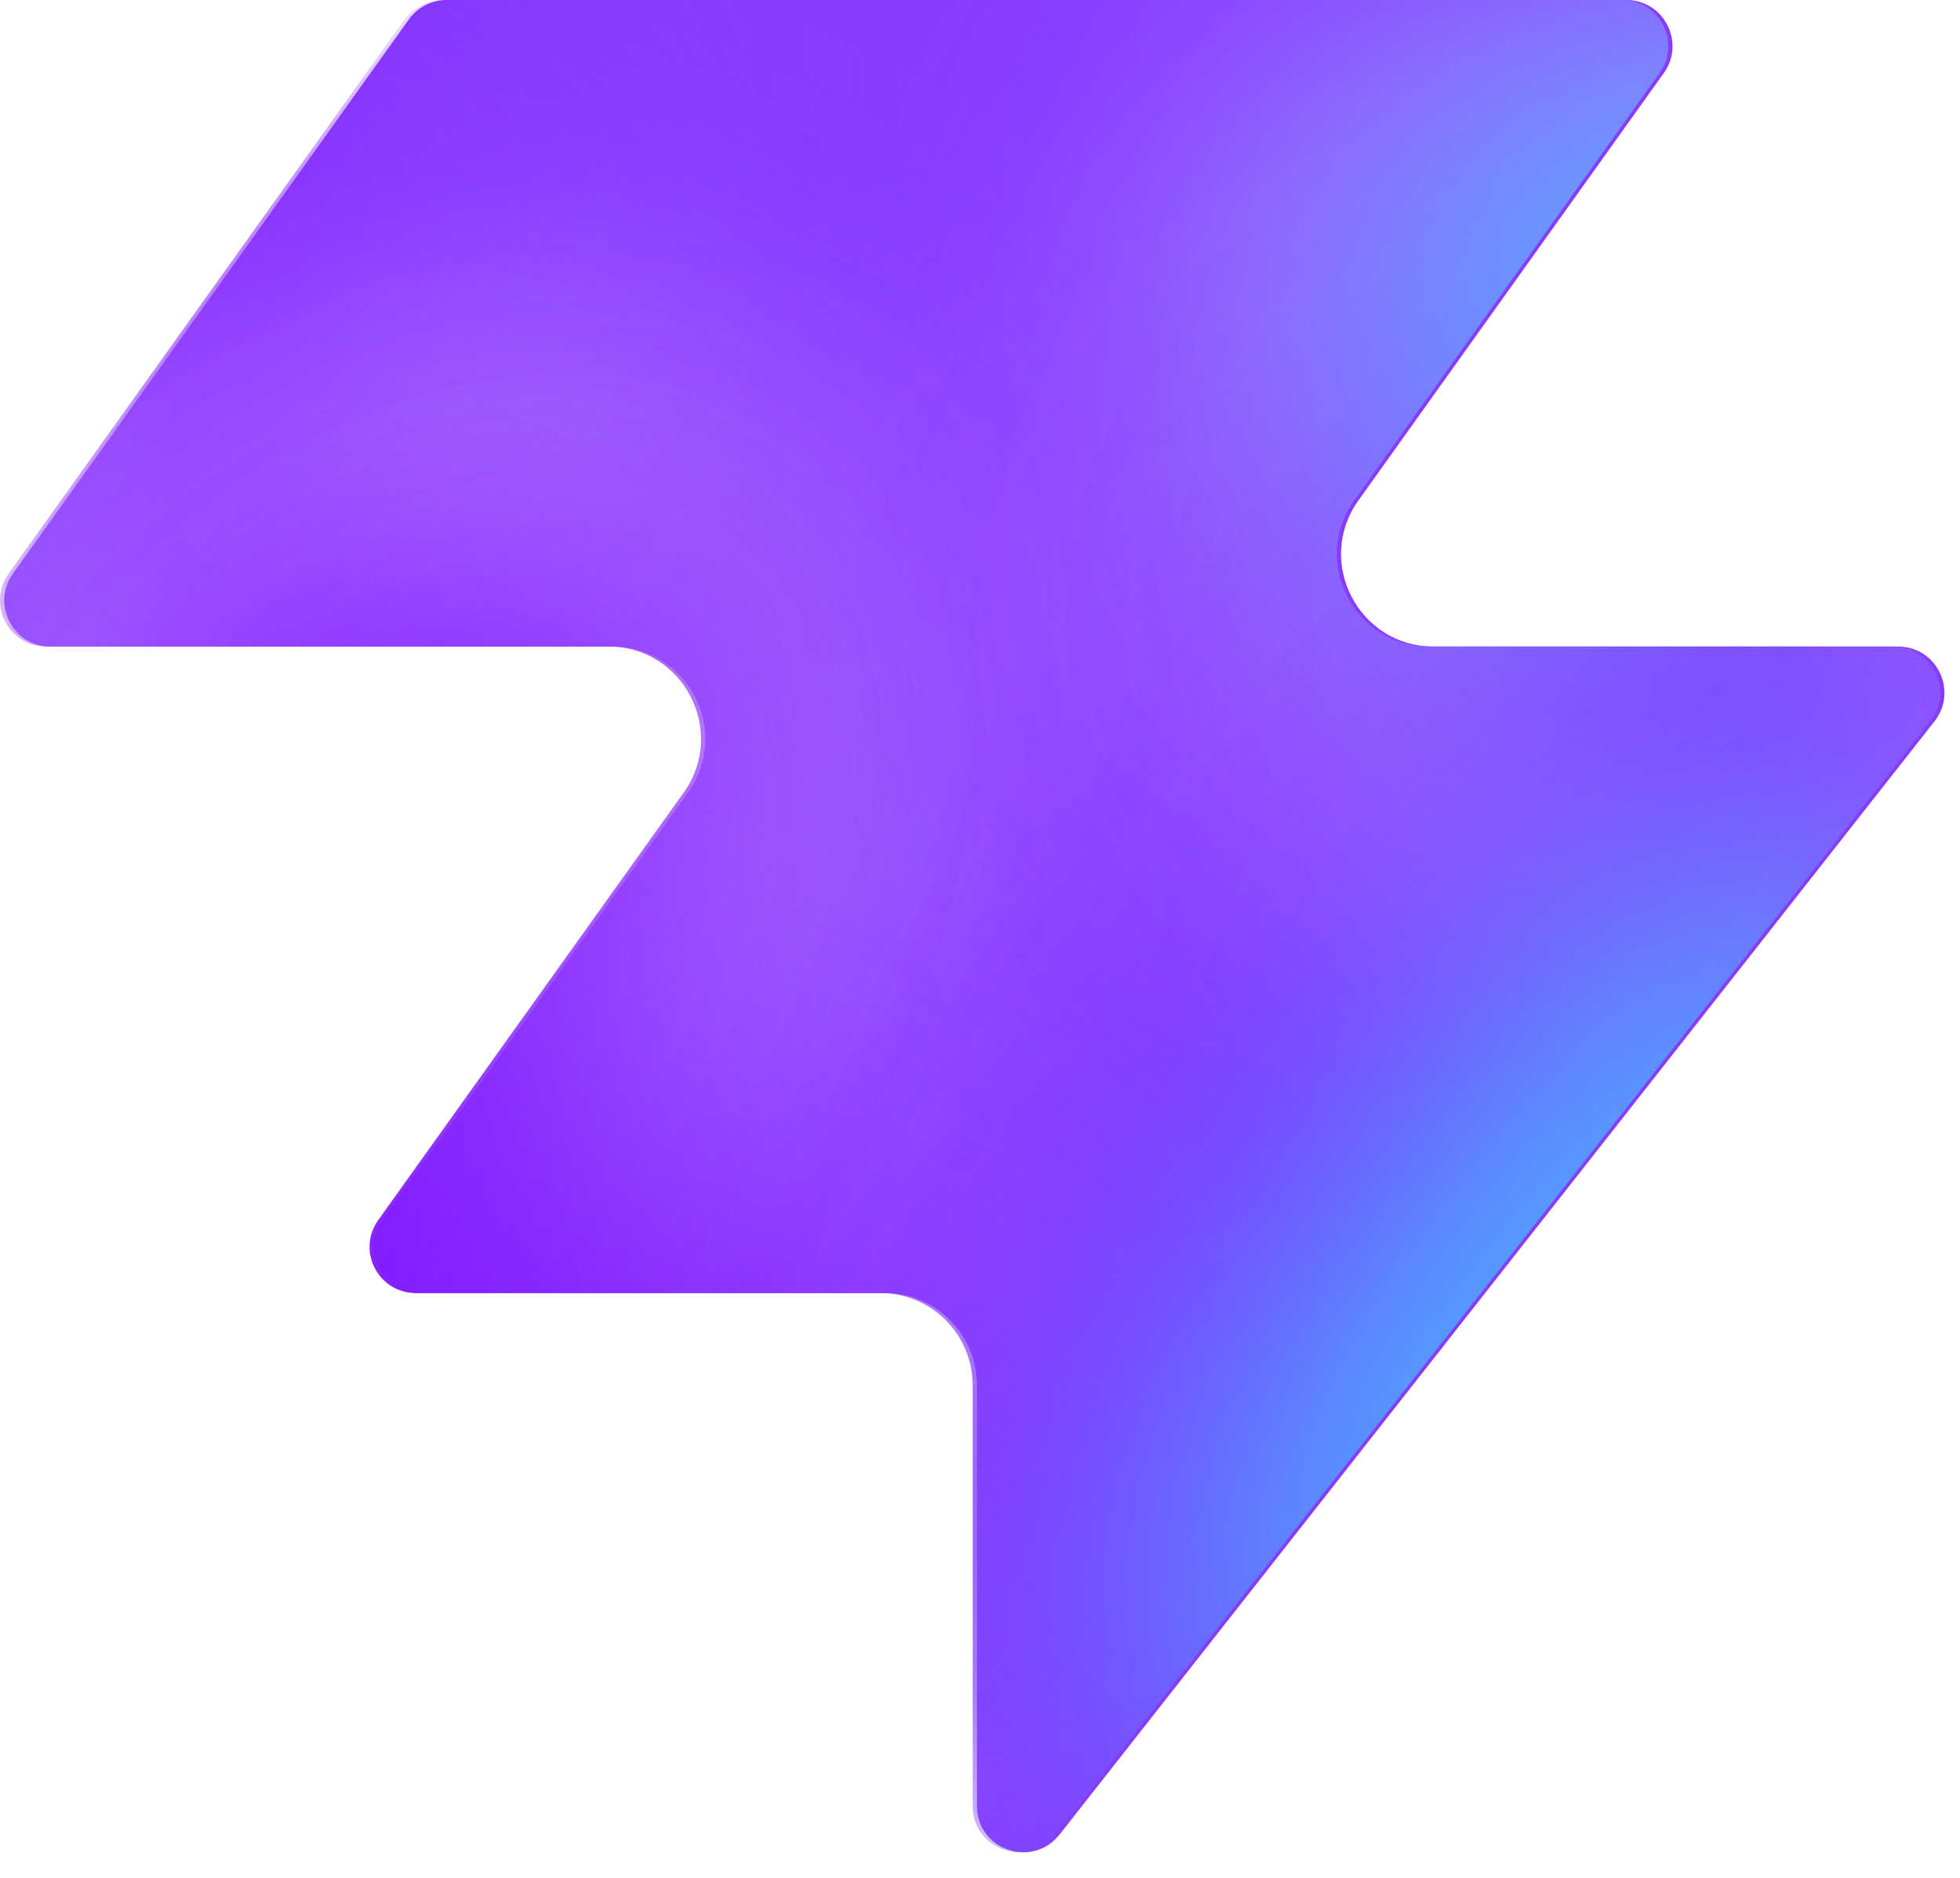
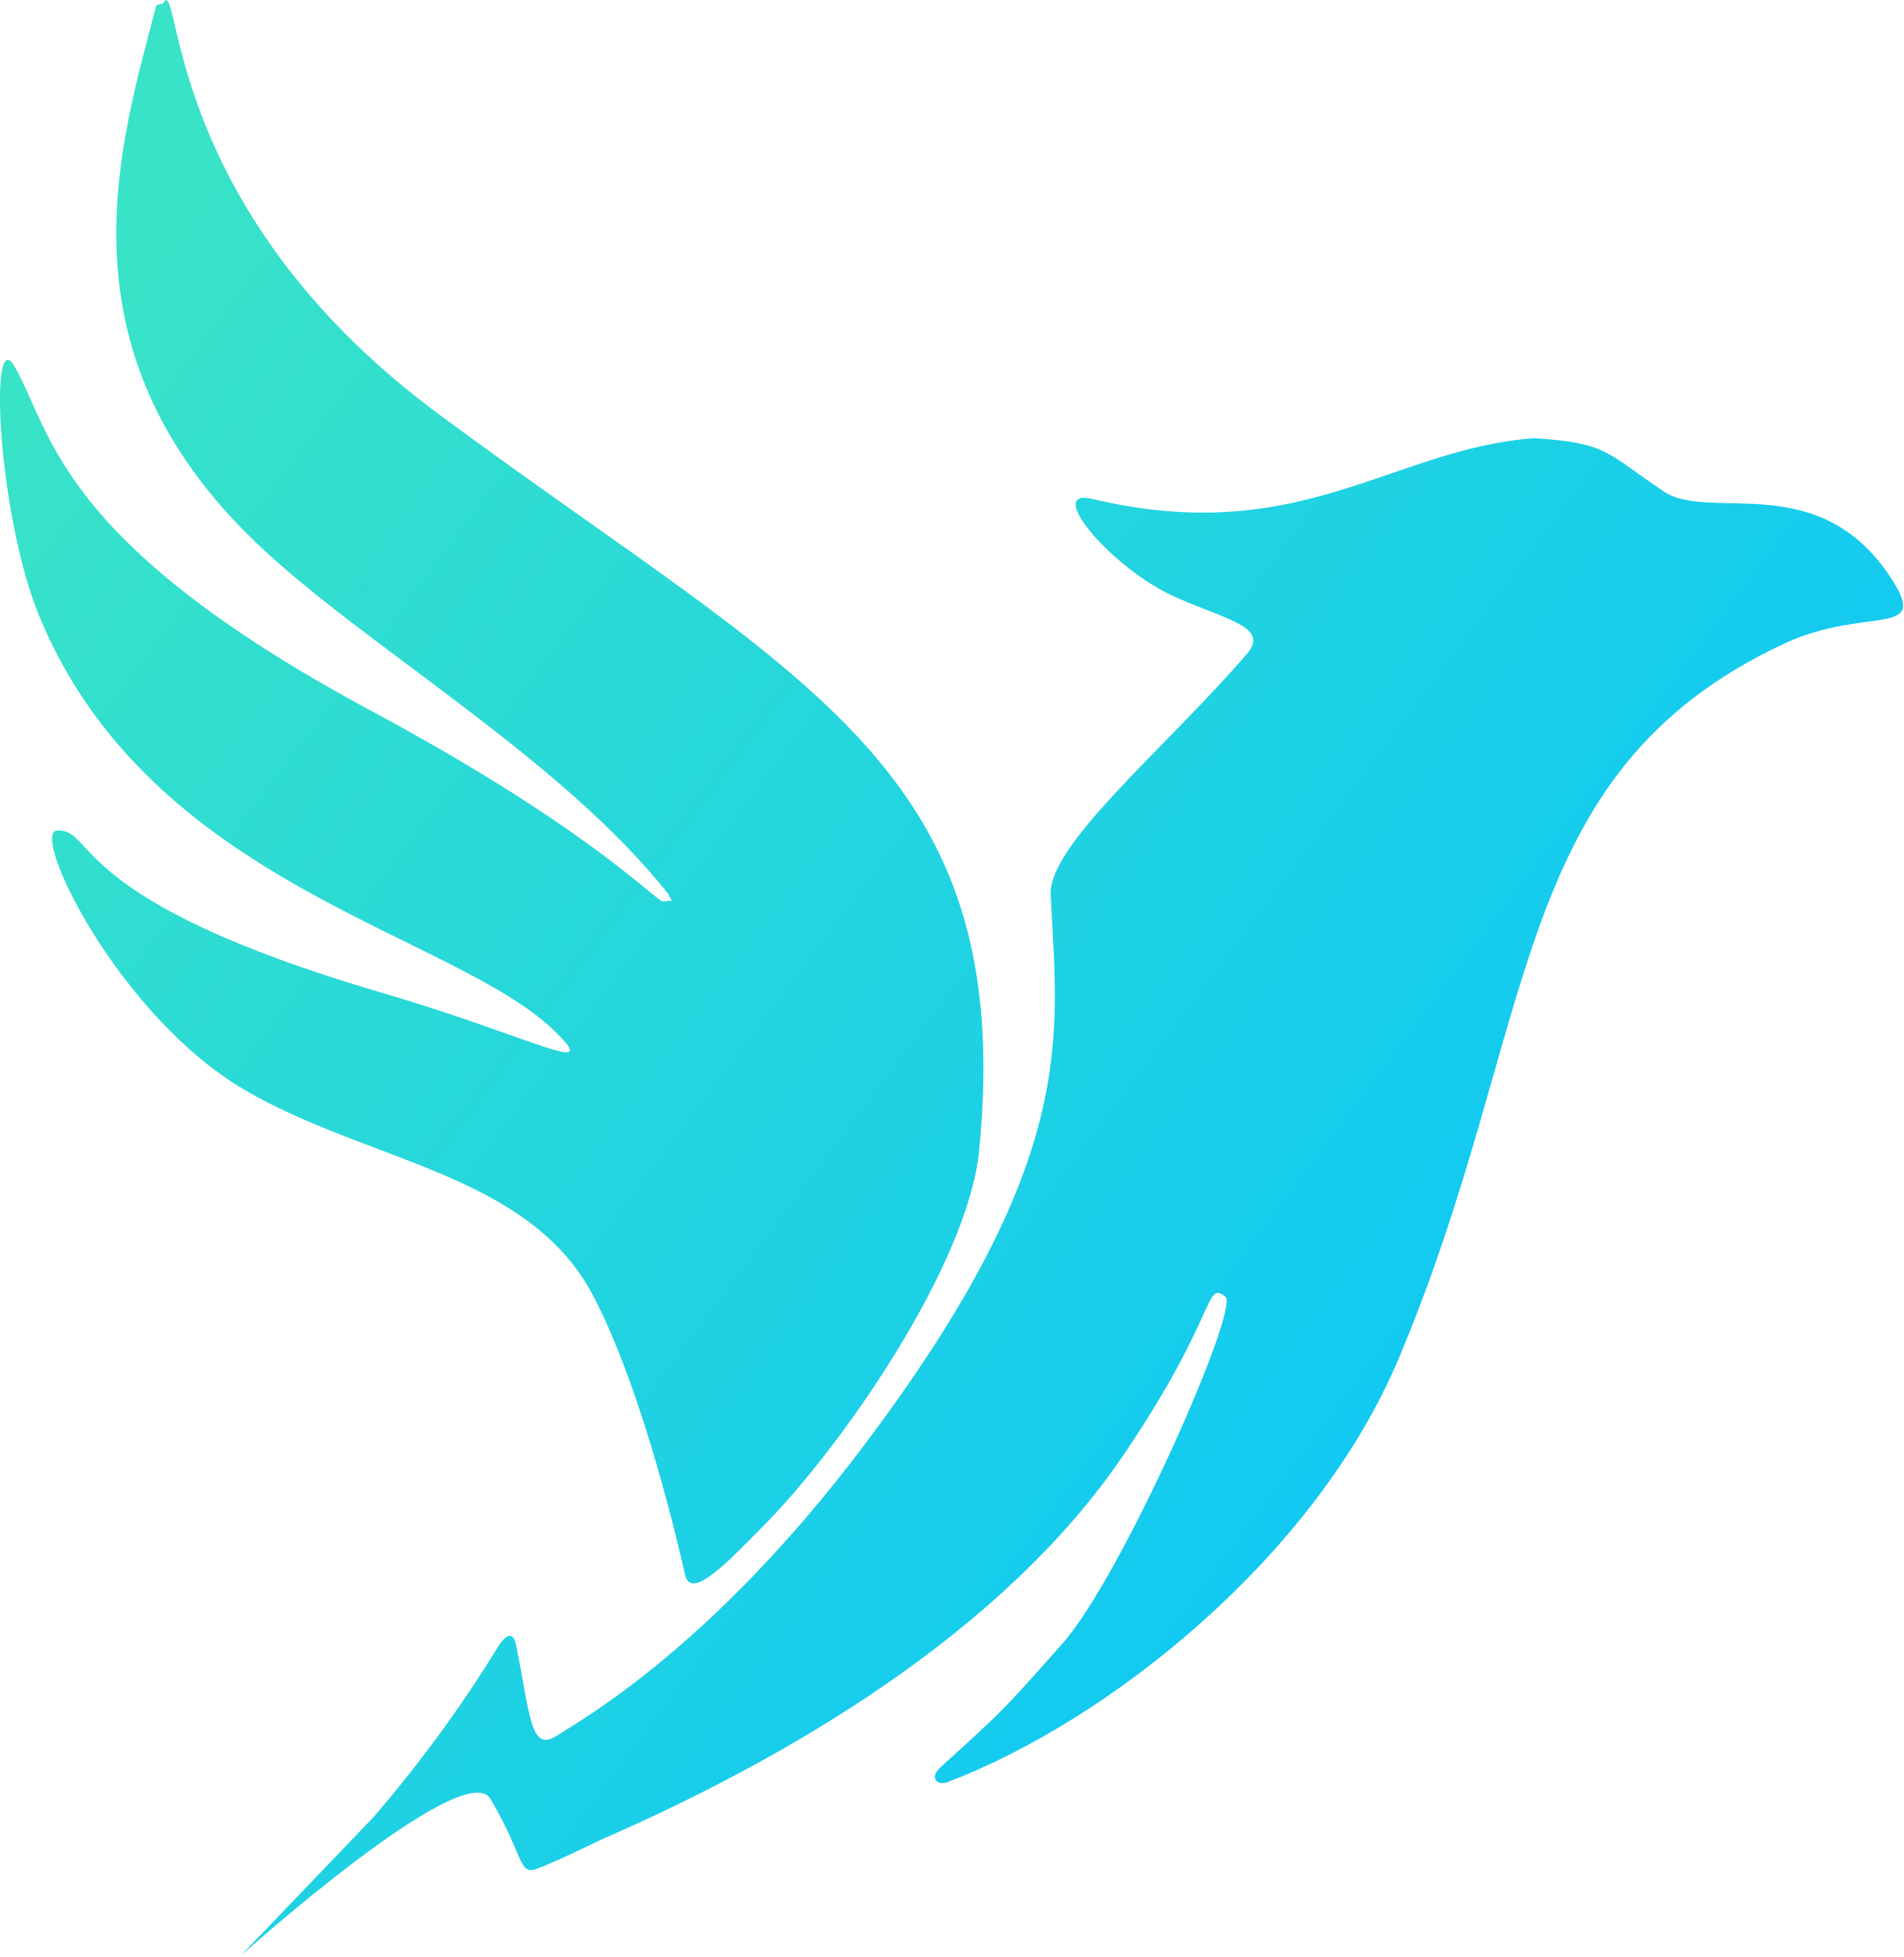
- <svg xmlns="http://www.w3.org/2000/svg" width="48" height="46" fill="none" viewBox="0 0 48 46">
-   <path fill="#863bff" d="M25.946 44.938c-.664.845-2.021.375-2.021-.698V33.937a2.26 2.26 0 0 0-2.262-2.262H10.287c-.92 0-1.456-1.04-.92-1.788l7.48-10.471c1.07-1.497 0-3.578-1.842-3.578H1.237c-.92 0-1.456-1.04-.92-1.788L10.013.474c.214-.297.556-.474.92-.474h28.894c.92 0 1.456 1.04.92 1.788l-7.48 10.471c-1.07 1.498 0 3.579 1.842 3.579h11.377c.943 0 1.473 1.088.89 1.83L25.947 44.94z" style="fill:#863bff;fill:color(display-p3 .525 .23 1);fill-opacity:1" />
-   <mask id="a" width="48" height="46" x="0" y="0" maskUnits="userSpaceOnUse" style="mask-type:alpha">
-     <path fill="#000" d="M25.842 44.938c-.664.844-2.021.375-2.021-.698V33.937a2.26 2.26 0 0 0-2.262-2.262H10.183c-.92 0-1.456-1.04-.92-1.788l7.48-10.471c1.07-1.498 0-3.579-1.842-3.579H1.133c-.92 0-1.456-1.04-.92-1.787L9.91.473c.214-.297.556-.474.92-.474h28.894c.92 0 1.456 1.04.92 1.788l-7.48 10.471c-1.07 1.498 0 3.578 1.842 3.578h11.377c.943 0 1.473 1.088.89 1.832L25.843 44.94z" style="fill:#000;fill-opacity:1" />
-   </mask>
-   <g mask="url(#a)">
-     <g filter="url(#b)">
-       <ellipse cx="5.508" cy="14.704" fill="#ede6ff" rx="5.508" ry="14.704" style="fill:#ede6ff;fill:color(display-p3 .927 .903 1);fill-opacity:1" transform="matrix(.00324 1 1 -.00324 -4.47 31.516)" />
-     </g>
-     <g filter="url(#c)">
-       <ellipse cx="10.399" cy="29.851" fill="#ede6ff" rx="10.399" ry="29.851" style="fill:#ede6ff;fill:color(display-p3 .927 .903 1);fill-opacity:1" transform="matrix(.00324 1 1 -.00324 -39.328 7.883)" />
-     </g>
-     <g filter="url(#d)">
-       <ellipse cx="5.508" cy="30.487" fill="#7e14ff" rx="5.508" ry="30.487" style="fill:#7e14ff;fill:color(display-p3 .492 .077 1);fill-opacity:1" transform="rotate(89.814 -25.913 -14.639)scale(1 -1)" />
-     </g>
-     <g filter="url(#e)">
-       <ellipse cx="5.508" cy="30.599" fill="#7e14ff" rx="5.508" ry="30.599" style="fill:#7e14ff;fill:color(display-p3 .492 .077 1);fill-opacity:1" transform="rotate(89.814 -32.644 -3.334)scale(1 -1)" />
-     </g>
-     <g filter="url(#f)">
-       <ellipse cx="5.508" cy="30.599" fill="#7e14ff" rx="5.508" ry="30.599" style="fill:#7e14ff;fill:color(display-p3 .492 .077 1);fill-opacity:1" transform="matrix(.00324 1 1 -.00324 -34.34 30.47)" />
-     </g>
-     <g filter="url(#g)">
-       <ellipse cx="14.072" cy="22.078" fill="#ede6ff" rx="14.072" ry="22.078" style="fill:#ede6ff;fill:color(display-p3 .927 .903 1);fill-opacity:1" transform="rotate(93.35 24.506 48.493)scale(-1 1)" />
-     </g>
-     <g filter="url(#h)">
-       <ellipse cx="3.47" cy="21.501" fill="#7e14ff" rx="3.47" ry="21.501" style="fill:#7e14ff;fill:color(display-p3 .492 .077 1);fill-opacity:1" transform="rotate(89.009 28.708 47.59)scale(-1 1)" />
-     </g>
-     <g filter="url(#i)">
-       <ellipse cx="3.47" cy="21.501" fill="#7e14ff" rx="3.47" ry="21.501" style="fill:#7e14ff;fill:color(display-p3 .492 .077 1);fill-opacity:1" transform="rotate(89.009 28.708 47.59)scale(-1 1)" />
-     </g>
-     <g filter="url(#j)">
-       <ellipse cx=".387" cy="8.972" fill="#7e14ff" rx="4.407" ry="29.108" style="fill:#7e14ff;fill:color(display-p3 .492 .077 1);fill-opacity:1" transform="rotate(39.51 .387 8.972)" />
-     </g>
-     <g filter="url(#k)">
-       <ellipse cx="47.523" cy="-6.092" fill="#7e14ff" rx="4.407" ry="29.108" style="fill:#7e14ff;fill:color(display-p3 .492 .077 1);fill-opacity:1" transform="rotate(37.892 47.523 -6.092)" />
-     </g>
-     <g filter="url(#l)">
-       <ellipse cx="41.412" cy="6.333" fill="#47bfff" rx="5.971" ry="9.665" style="fill:#47bfff;fill:color(display-p3 .28 .748 1);fill-opacity:1" transform="rotate(37.892 41.412 6.333)" />
-     </g>
-     <g filter="url(#m)">
-       <ellipse cx="-1.879" cy="38.332" fill="#7e14ff" rx="4.407" ry="29.108" style="fill:#7e14ff;fill:color(display-p3 .492 .077 1);fill-opacity:1" transform="rotate(37.892 -1.88 38.332)" />
-     </g>
-     <g filter="url(#n)">
-       <ellipse cx="-1.879" cy="38.332" fill="#7e14ff" rx="4.407" ry="29.108" style="fill:#7e14ff;fill:color(display-p3 .492 .077 1);fill-opacity:1" transform="rotate(37.892 -1.88 38.332)" />
-     </g>
-     <g filter="url(#o)">
-       <ellipse cx="35.651" cy="29.907" fill="#7e14ff" rx="4.407" ry="29.108" style="fill:#7e14ff;fill:color(display-p3 .492 .077 1);fill-opacity:1" transform="rotate(37.892 35.651 29.907)" />
-     </g>
-     <g filter="url(#p)">
-       <ellipse cx="38.418" cy="32.4" fill="#47bfff" rx="5.971" ry="15.297" style="fill:#47bfff;fill:color(display-p3 .28 .748 1);fill-opacity:1" transform="rotate(37.892 38.418 32.4)" />
-     </g>
-   </g>
+ <svg xmlns="http://www.w3.org/2000/svg" width="100%" height="48" viewBox="0 0 1737 1786" version="1.1" xml:space="preserve" style="fill-rule:evenodd;clip-rule:evenodd;stroke-linejoin:round;stroke-miterlimit:2;">
+   <path d="M547.903,1679.194c-4.715,2.299 -41.968,20.407 -57.883,26.294c-17.006,6.29 -11.796,-11.891 -42.456,-63.683c-23.773,-40.159 -228.199,143.288 -228.199,143.288l121.976,-127.279c39.458,-46.044 78.412,-98.179 112.066,-153.311c7.343,-12.03 14.643,-17.247 17.547,-3.116c12.639,61.504 12.589,98.315 36.642,82.93c23.817,-15.233 142.377,-81.505 280.532,-264.85c198.6,-263.56 176.608,-374.844 170.638,-502.901c-2.149,-46.087 104.565,-133.378 178.793,-219.517c21.559,-25.018 -17.889,-31.035 -65.777,-52.495c-57.347,-25.698 -119.879,-99.907 -74.906,-89.211c189.848,45.154 273.071,-46.027 403.29,-55.472c66.941,4.503 64.899,12.901 118.016,48.643c42.456,28.568 143.694,-22.948 209.53,82.426c31.862,50.998 -26.61,22.306 -99.781,56.537c-253.439,118.566 -222.142,345.117 -351.775,652.734c-75.703,179.642 -263.933,330.404 -412.23,386.436c-7.506,2.836 -17.107,-3.496 -5.301,-14.193c58.44,-52.95 57.878,-52.807 110.591,-112.151c54.304,-61.135 162.278,-306.184 149.022,-316.867c-18.98,-15.296 -6.54,16.726 -92.739,144.002c-109.979,162.389 -306.755,277.327 -477.6,351.757Zm-405.263,-1674.431l4.838,-1.472c1.534,1.113 3.207,-4.251 4.741,-3.137c12.464,9.047 13.336,204.232 248.619,378.233c330.533,244.441 527.045,319.844 492.669,671.416c-10.237,104.696 -126.03,272.19 -199.231,345.162c-25.48,25.4 -63.436,67.162 -69.03,42.561c-4.766,-20.959 -38.201,-167.998 -84.052,-255.185c-58.869,-111.941 -205.232,-121.716 -317.961,-187.65c-115.767,-67.711 -196.357,-235.625 -171.04,-236.781c35.621,-1.627 7.931,63.678 297.333,148.437c134.521,39.398 201.644,78.5 156.552,34.613c-92.417,-89.948 -369.209,-133.002 -470.339,-378.909c-37.986,-92.366 -46.184,-269.134 -22.226,-227.271c33.909,59.251 38.104,159.616 324.417,313.515c188.624,101.39 249.87,163.873 266.264,174.377c7.897,-0.864 8.414,-0.251 8.497,-0.93c0.233,-1.914 -2.633,-3.349 -2.4,-5.263c-98.887,-125.282 -277.785,-226.916 -375.837,-320.476c-187.027,-178.459 -123.662,-367.066 -91.814,-491.239Z" style="fill:url(#_Linear1);" />
  <defs>
-     <filter id="b" width="60.045" height="41.654" x="-19.77" y="16.149" color-interpolation-filters="sRGB" filterUnits="userSpaceOnUse">
-       <feFlood flood-opacity="0" result="BackgroundImageFix" />
-       <feBlend in="SourceGraphic" in2="BackgroundImageFix" result="shape" />
-       <feGaussianBlur result="effect1_foregroundBlur_2002_17158" stdDeviation="7.659" />
-     </filter>
-     <filter id="c" width="90.34" height="51.437" x="-54.613" y="-7.533" color-interpolation-filters="sRGB" filterUnits="userSpaceOnUse">
-       <feFlood flood-opacity="0" result="BackgroundImageFix" />
-       <feBlend in="SourceGraphic" in2="BackgroundImageFix" result="shape" />
-       <feGaussianBlur result="effect1_foregroundBlur_2002_17158" stdDeviation="7.659" />
-     </filter>
-     <filter id="d" width="79.355" height="29.4" x="-49.64" y="2.03" color-interpolation-filters="sRGB" filterUnits="userSpaceOnUse">
-       <feFlood flood-opacity="0" result="BackgroundImageFix" />
-       <feBlend in="SourceGraphic" in2="BackgroundImageFix" result="shape" />
-       <feGaussianBlur result="effect1_foregroundBlur_2002_17158" stdDeviation="4.596" />
-     </filter>
-     <filter id="e" width="79.579" height="29.4" x="-45.045" y="20.029" color-interpolation-filters="sRGB" filterUnits="userSpaceOnUse">
-       <feFlood flood-opacity="0" result="BackgroundImageFix" />
-       <feBlend in="SourceGraphic" in2="BackgroundImageFix" result="shape" />
-       <feGaussianBlur result="effect1_foregroundBlur_2002_17158" stdDeviation="4.596" />
-     </filter>
-     <filter id="f" width="79.579" height="29.4" x="-43.513" y="21.178" color-interpolation-filters="sRGB" filterUnits="userSpaceOnUse">
-       <feFlood flood-opacity="0" result="BackgroundImageFix" />
-       <feBlend in="SourceGraphic" in2="BackgroundImageFix" result="shape" />
-       <feGaussianBlur result="effect1_foregroundBlur_2002_17158" stdDeviation="4.596" />
-     </filter>
-     <filter id="g" width="74.749" height="58.852" x="15.756" y="-17.901" color-interpolation-filters="sRGB" filterUnits="userSpaceOnUse">
-       <feFlood flood-opacity="0" result="BackgroundImageFix" />
-       <feBlend in="SourceGraphic" in2="BackgroundImageFix" result="shape" />
-       <feGaussianBlur result="effect1_foregroundBlur_2002_17158" stdDeviation="7.659" />
-     </filter>
-     <filter id="h" width="61.377" height="25.362" x="23.548" y="2.284" color-interpolation-filters="sRGB" filterUnits="userSpaceOnUse">
-       <feFlood flood-opacity="0" result="BackgroundImageFix" />
-       <feBlend in="SourceGraphic" in2="BackgroundImageFix" result="shape" />
-       <feGaussianBlur result="effect1_foregroundBlur_2002_17158" stdDeviation="4.596" />
-     </filter>
-     <filter id="i" width="61.377" height="25.362" x="23.548" y="2.284" color-interpolation-filters="sRGB" filterUnits="userSpaceOnUse">
-       <feFlood flood-opacity="0" result="BackgroundImageFix" />
-       <feBlend in="SourceGraphic" in2="BackgroundImageFix" result="shape" />
-       <feGaussianBlur result="effect1_foregroundBlur_2002_17158" stdDeviation="4.596" />
-     </filter>
-     <filter id="j" width="56.045" height="63.649" x="-27.636" y="-22.853" color-interpolation-filters="sRGB" filterUnits="userSpaceOnUse">
-       <feFlood flood-opacity="0" result="BackgroundImageFix" />
-       <feBlend in="SourceGraphic" in2="BackgroundImageFix" result="shape" />
-       <feGaussianBlur result="effect1_foregroundBlur_2002_17158" stdDeviation="4.596" />
-     </filter>
-     <filter id="k" width="54.814" height="64.646" x="20.116" y="-38.415" color-interpolation-filters="sRGB" filterUnits="userSpaceOnUse">
-       <feFlood flood-opacity="0" result="BackgroundImageFix" />
-       <feBlend in="SourceGraphic" in2="BackgroundImageFix" result="shape" />
-       <feGaussianBlur result="effect1_foregroundBlur_2002_17158" stdDeviation="4.596" />
-     </filter>
-     <filter id="l" width="33.541" height="35.313" x="24.641" y="-11.323" color-interpolation-filters="sRGB" filterUnits="userSpaceOnUse">
-       <feFlood flood-opacity="0" result="BackgroundImageFix" />
-       <feBlend in="SourceGraphic" in2="BackgroundImageFix" result="shape" />
-       <feGaussianBlur result="effect1_foregroundBlur_2002_17158" stdDeviation="4.596" />
-     </filter>
-     <filter id="m" width="54.814" height="64.646" x="-29.286" y="6.009" color-interpolation-filters="sRGB" filterUnits="userSpaceOnUse">
-       <feFlood flood-opacity="0" result="BackgroundImageFix" />
-       <feBlend in="SourceGraphic" in2="BackgroundImageFix" result="shape" />
-       <feGaussianBlur result="effect1_foregroundBlur_2002_17158" stdDeviation="4.596" />
-     </filter>
-     <filter id="n" width="54.814" height="64.646" x="-29.286" y="6.009" color-interpolation-filters="sRGB" filterUnits="userSpaceOnUse">
-       <feFlood flood-opacity="0" result="BackgroundImageFix" />
-       <feBlend in="SourceGraphic" in2="BackgroundImageFix" result="shape" />
-       <feGaussianBlur result="effect1_foregroundBlur_2002_17158" stdDeviation="4.596" />
-     </filter>
-     <filter id="o" width="54.814" height="64.646" x="8.244" y="-2.416" color-interpolation-filters="sRGB" filterUnits="userSpaceOnUse">
-       <feFlood flood-opacity="0" result="BackgroundImageFix" />
-       <feBlend in="SourceGraphic" in2="BackgroundImageFix" result="shape" />
-       <feGaussianBlur result="effect1_foregroundBlur_2002_17158" stdDeviation="4.596" />
-     </filter>
-     <filter id="p" width="39.409" height="43.623" x="18.713" y="10.588" color-interpolation-filters="sRGB" filterUnits="userSpaceOnUse">
-       <feFlood flood-opacity="0" result="BackgroundImageFix" />
-       <feBlend in="SourceGraphic" in2="BackgroundImageFix" result="shape" />
-       <feGaussianBlur result="effect1_foregroundBlur_2002_17158" stdDeviation="4.596" />
-     </filter>
+     <linearGradient id="_Linear1" x1="0" y1="0" x2="1" y2="0" gradientUnits="userSpaceOnUse" gradientTransform="matrix(1237.5,954.1667,-954.1667,1237.5,49.36755,340.3508)">
+       <stop offset="0" style="stop-color:#38e3c7;stop-opacity:1" />
+       <stop offset="1" style="stop-color:#11c9f2;stop-opacity:1" />
+     </linearGradient>
  </defs>
</svg>
